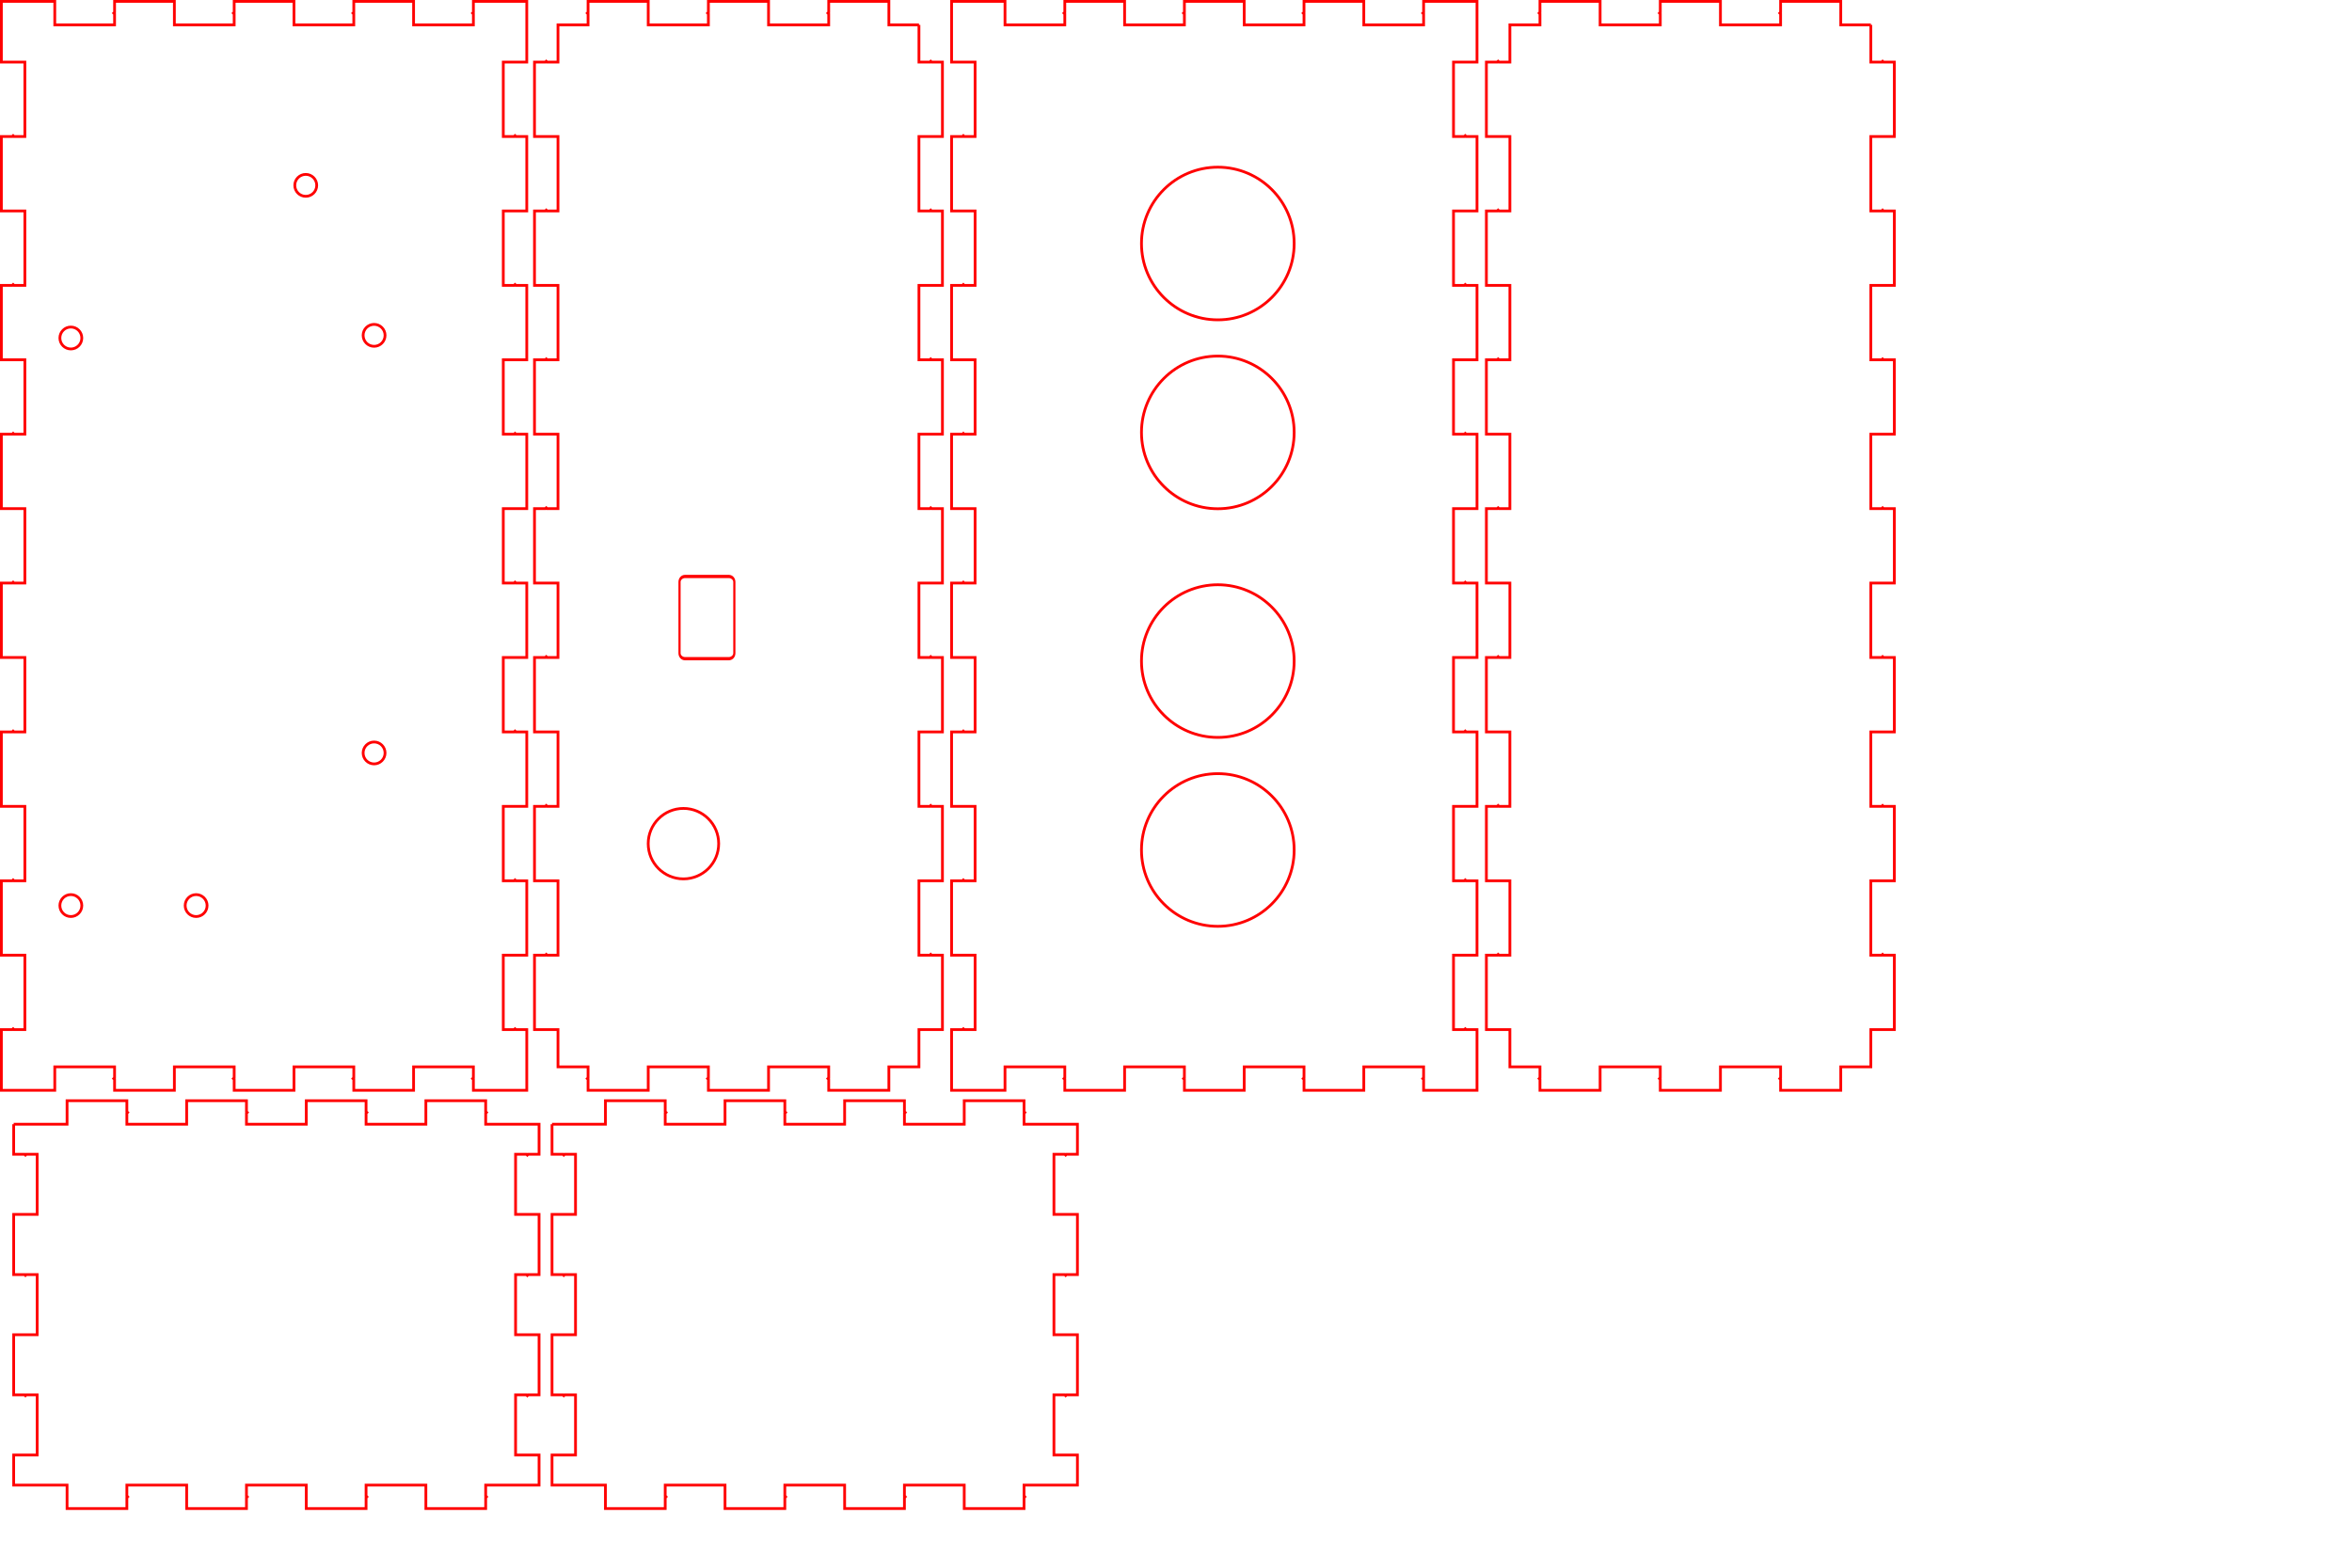
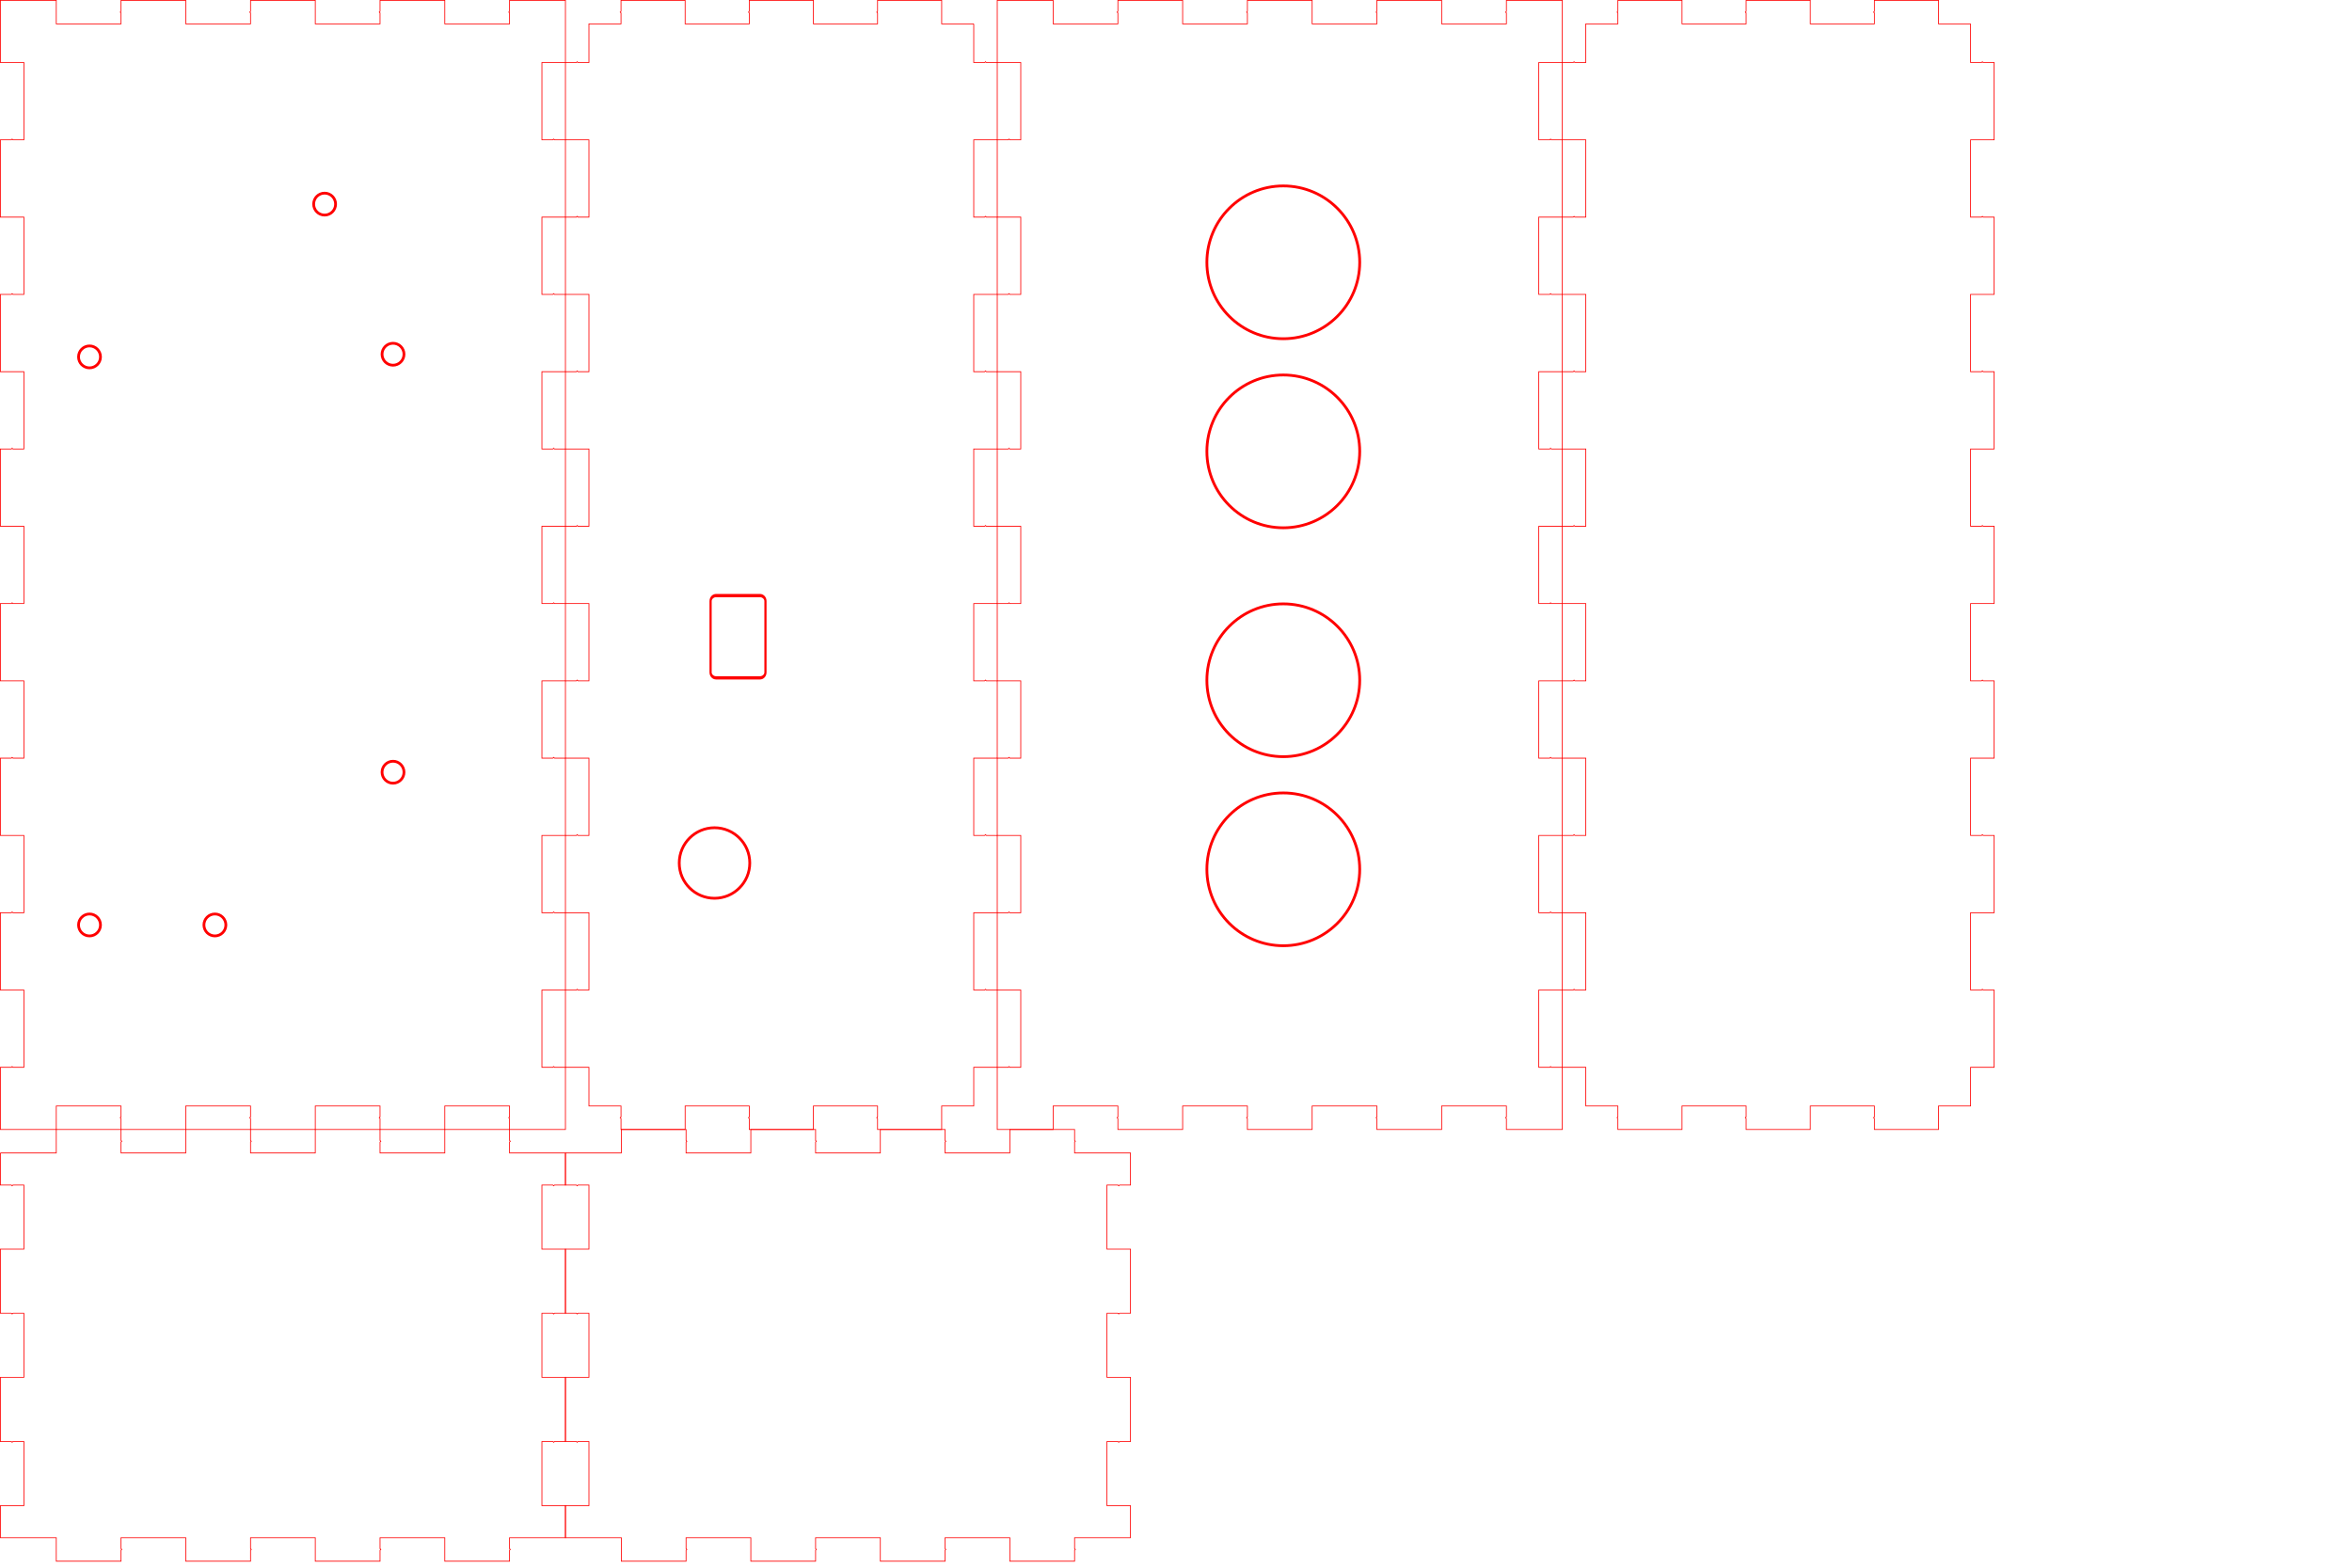
- <svg xmlns="http://www.w3.org/2000/svg" id="svg903" style="clip-rule:evenodd;fill-rule:evenodd" xml:space="preserve" version="1.1" viewBox="0 0 300 200" height="200mm" width="300mm">
-   <defs id="defs907" />
-   <g transform="matrix(0.3523282,0,0,0.3523282,24.94483,-30.38513)" id="box7937">
-     <g transform="rotate(90,272.488,429.386)" id="box7937-lid">
-       <path id="path833" style="fill:none;fill-rule:nonzero;stroke:#ff0000;stroke-width:1px" d="m -61.654,95.386 h 13.475 v -3.969 l -0.283,-0.283 0.283,-0.284 v -3.968 h 26.95 v 8.504 H 5.72 V 91.417 L 5.436,91.134 5.72,90.85 v -3.968 h 26.949 v 8.504 h 26.95 v -3.969 l -0.284,-0.283 0.284,-0.284 v -3.968 h 26.949 v 8.504 h 26.949 v -3.969 l -0.283,-0.283 0.283,-0.284 v -3.968 h 26.95 v 8.504 h 26.949 v -3.969 l -0.283,-0.283 0.283,-0.284 v -3.968 h 26.95 v 8.504 h 26.949 v -3.969 l -0.284,-0.283 0.284,-0.284 v -3.968 h 26.949 v 8.504 h 26.95 v -3.969 l -0.284,-0.283 0.284,-0.284 v -3.968 h 26.949 v 8.504 h 13.475 v 10.89 h 8.504 v 21.779 h -3.969 l -0.283,0.284 -0.284,-0.284 h -3.968 v 21.78 h 8.504 v 21.779 h -3.969 l -0.283,0.284 -0.284,-0.284 h -3.968 v 21.78 h 8.504 v 21.779 h -3.969 l -0.283,0.284 -0.284,-0.284 h -3.968 v 10.89 h -13.475 v 8.504 h -26.949 v -3.969 l -0.284,-0.283 0.284,-0.283 v -3.969 h -13.475 -13.475 v 8.504 h -26.949 v -3.969 l -0.284,-0.283 0.284,-0.283 v -3.969 H 207.84 194.366 v 8.504 h -26.95 v -3.969 l -0.283,-0.283 0.283,-0.283 v -3.969 h -13.475 -13.474 v 8.504 h -26.95 v -3.969 l -0.283,-0.283 0.283,-0.283 v -3.969 H 100.043 86.568 v 8.504 H 59.619 v -3.969 l -0.284,-0.283 0.284,-0.283 v -3.969 H 46.144 32.669 v 8.504 H 5.72 v -3.969 l -0.284,-0.283 0.284,-0.283 v -3.969 H -7.755 -21.229 v 8.504 h -26.95 v -3.969 l -0.283,-0.283 0.283,-0.283 v -3.969 h -13.475 v -10.89 h -3.968 l -0.284,0.284 -0.283,-0.284 h -3.968 v -21.779 h 8.503 v -10.89 -10.89 h -3.968 l -0.284,0.284 -0.283,-0.284 h -3.968 v -21.779 h 8.503 v -10.89 -10.89 h -3.968 l -0.284,0.284 -0.283,-0.284 h -3.968 v -21.779 h 8.503 v -10.89" />
-     </g>
-     <g id="Bottom">
-       <g transform="rotate(90,103.039,259.937)" id="box7937-longside1">
-         <path id="path836" style="fill:none;fill-rule:nonzero;stroke:#ff0000;stroke-width:1px" d="m -70.157,251.575 v -8.504 h 21.978 v 8.504 h 26.95 v -3.969 l -0.284,-0.283 0.284,-0.284 v -3.968 H 5.72 v 8.504 h 26.949 v -3.969 l -0.283,-0.283 0.283,-0.284 v -3.968 h 26.95 v 8.504 h 26.949 v -3.969 l -0.283,-0.283 0.283,-0.284 v -3.968 h 26.949 v 8.504 h 26.95 v -3.969 l -0.284,-0.283 0.284,-0.284 v -3.968 h 26.949 v 8.504 h 26.95 v -3.969 l -0.284,-0.283 0.284,-0.284 v -3.968 h 26.949 v 8.504 h 26.949 v -3.969 l -0.283,-0.283 0.283,-0.284 v -3.968 h 26.95 v 8.504 h 26.949 v -3.969 l -0.283,-0.283 0.283,-0.284 v -3.968 h 21.979 V 262.4 h -3.969 l -0.283,0.283 -0.284,-0.283 h -3.968 v 21.649 h 8.504 v 21.65 h -3.969 l -0.283,0.283 -0.284,-0.283 h -3.968 v 21.649 h 8.504 v 21.65 h -3.969 l -0.283,0.283 -0.284,-0.283 h -3.968 v 21.65 h 8.504 v 21.649 h -3.969 l -0.283,0.284 -0.284,-0.284 h -3.968 v 21.65 h 8.504 v 19.329 h -8.504 -13.475 v -3.969 l -0.283,-0.283 0.283,-0.284 v -3.968 h -26.949 v 8.504 h -13.475 -13.475 v -3.969 l -0.283,-0.283 0.283,-0.284 v -3.968 h -26.949 v 8.504 H 207.84 194.366 v -3.969 l -0.284,-0.283 0.284,-0.284 v -3.968 h -26.95 v 8.504 h -13.475 -13.474 v -3.969 l -0.284,-0.283 0.284,-0.284 v -3.968 h -26.95 v 8.504 H 100.043 86.568 v -3.969 l -0.283,-0.283 0.283,-0.284 v -3.968 H 59.619 v 8.504 H 46.144 32.669 v -3.969 l -0.283,-0.283 0.283,-0.284 v -3.968 H 5.72 v 8.504 H -7.755 -21.229 v -3.969 l -0.284,-0.283 0.284,-0.284 v -3.968 h -26.95 v 8.504 h -13.475 -8.503 v -8.504 -10.825 h 8.503 v -21.65 h -3.968 l -0.284,0.284 -0.283,-0.284 h -3.968 v -10.825 -10.824 h 8.503 v -21.65 h -3.968 l -0.284,0.283 -0.283,-0.283 h -3.968 v -10.825 -10.825 h 8.503 v -21.649 h -3.968 l -0.284,0.283 -0.283,-0.283 h -3.968 v -10.825 -10.825 h 8.503 V 262.4 h -3.968 l -0.284,0.283 -0.283,-0.283 h -3.968 v -10.825" />
+ <svg xmlns="http://www.w3.org/2000/svg" id="svg1078" style="clip-rule:evenodd;fill-rule:evenodd;stroke-linecap:round;stroke-linejoin:round;stroke-miterlimit:1.5" xml:space="preserve" version="1.1" viewBox="0 0 1133.858 755.905" height="200mm" width="300mm">
+   <defs id="defs1082" />
+   <g transform="matrix(1.332814,0,0,1.332814,93.8834,-115.4218)" id="box7937">
+     <g transform="translate(7.08661,7.08661)" id="Bottom">
+       <g id="g1010" transform="matrix(0.3306,0,0,0.3306,-84.2841,151.171)">
+         <circle id="circle1008" style="fill:none;stroke:#ff0000;stroke-width:3.02px" r="12.004" cy="173.802" cx="118.374" />
      </g>
-       <g id="g841" transform="matrix(0.3306,0,0,0.3306,-84.2841,151.171)">
-         <circle id="circle839" style="fill:none;stroke:#ff0000;stroke-width:3.02px;stroke-linecap:round;stroke-linejoin:round;stroke-miterlimit:1.5" r="12.004" cy="173.802" cx="118.374" />
+       <g id="g1014" transform="matrix(0.3306,0,0,0.3306,0.755309,95.8953)">
+         <circle id="circle1012" style="fill:none;stroke:#ff0000;stroke-width:3.02px" r="12.004" cy="173.802" cx="118.374" />
      </g>
-       <g id="g845" transform="matrix(0.3306,0,0,0.3306,0.755309,95.8953)">
-         <circle id="circle843" style="fill:none;stroke:#ff0000;stroke-width:3.02px;stroke-linecap:round;stroke-linejoin:round;stroke-miterlimit:1.5" r="12.004" cy="173.802" cx="118.374" />
+       <g id="g1018" transform="matrix(0.3306,0,0,0.3306,-84.2841,356.683)">
+         <circle id="circle1016" style="fill:none;stroke:#ff0000;stroke-width:3.02px" r="12.004" cy="173.802" cx="118.374" />
      </g>
-       <g id="g849" transform="matrix(0.3306,0,0,0.3306,-84.2841,356.683)">
-         <circle id="circle847" style="fill:none;stroke:#ff0000;stroke-width:3.02px;stroke-linecap:round;stroke-linejoin:round;stroke-miterlimit:1.5" r="12.004" cy="173.802" cx="118.374" />
+       <g id="g1022" transform="matrix(0.3306,0,0,0.3306,25.4955,301.421)">
+         <circle id="circle1020" style="fill:none;stroke:#ff0000;stroke-width:3.02px" r="12.004" cy="173.802" cx="118.374" />
      </g>
-       <g id="g853" transform="matrix(0.3306,0,0,0.3306,25.4955,301.421)">
-         <circle id="circle851" style="fill:none;stroke:#ff0000;stroke-width:3.02px;stroke-linecap:round;stroke-linejoin:round;stroke-miterlimit:1.5" r="12.004" cy="173.802" cx="118.374" />
+       <g id="g1026" transform="matrix(0.3306,0,0,0.3306,25.4955,150.207)">
+         <circle id="circle1024" style="fill:none;stroke:#ff0000;stroke-width:3.02px" r="12.004" cy="173.802" cx="118.374" />
      </g>
-       <g id="g857" transform="matrix(0.3306,0,0,0.3306,25.4955,150.207)">
-         <circle id="circle855" style="fill:none;stroke:#ff0000;stroke-width:3.02px;stroke-linecap:round;stroke-linejoin:round;stroke-miterlimit:1.5" r="12.004" cy="173.802" cx="118.374" />
+       <g id="g1030" transform="matrix(0.3306,0,0,0.3306,-38.9297,356.683)">
+         <circle id="circle1028" style="fill:none;stroke:#ff0000;stroke-width:3.02px" r="12.004" cy="173.802" cx="118.374" />
      </g>
-       <g id="g861" transform="matrix(0.3306,0,0,0.3306,-38.9297,356.683)">
-         <circle id="circle859" style="fill:none;stroke:#ff0000;stroke-width:3.02px;stroke-linecap:round;stroke-linejoin:round;stroke-miterlimit:1.5" r="12.004" cy="173.802" cx="118.374" />
+       <g transform="rotate(90,286.2992,374.4567)" id="box8366-longside2">
+         <path id="path1032" style="fill:none;fill-rule:nonzero;stroke:#ff0000;stroke-width:0.28px;stroke-linecap:butt;stroke-linejoin:miter;stroke-miterlimit:4" d="m -8.504,542.268 v -8.504 h 22.485 v 8.504 h 27.962 v -3.969 l -0.284,-0.283 0.284,-0.284 v -3.968 h 27.961 v 8.504 h 27.962 v -3.969 l -0.283,-0.283 0.283,-0.284 v -3.968 h 27.962 v 8.504 h 27.962 v -3.969 l -0.284,-0.283 0.284,-0.284 v -3.968 h 27.961 v 8.504 h 27.962 v -3.969 l -0.283,-0.283 0.283,-0.284 v -3.968 h 27.962 v 8.504 h 27.962 v -3.969 l -0.284,-0.283 0.284,-0.284 v -3.968 h 27.961 v 8.504 h 27.962 v -3.969 l -0.283,-0.283 0.283,-0.284 v -3.968 h 27.962 v 8.504 h 27.962 v -3.969 l -0.284,-0.283 0.284,-0.284 v -3.968 h 22.484 v 20.214 H 396 l -0.283,0.284 -0.284,-0.284 h -3.968 V 577.4 h 8.503 v 23.421 H 396 l -0.283,0.283 -0.284,-0.283 h -3.968 v 23.421 h 8.503 v 23.421 H 396 l -0.283,0.284 -0.284,-0.284 h -3.968 v 23.422 h 8.503 v 23.421 H 396 l -0.283,0.283 -0.284,-0.283 h -3.968 v 23.421 h 8.503 v 20.215 h -8.503 -13.981 v -3.969 l -0.284,-0.283 0.284,-0.284 v -3.968 h -27.962 v 8.504 H 335.541 321.56 v -3.969 l -0.283,-0.283 0.283,-0.284 v -3.968 h -27.962 v 8.504 h -13.98 -13.981 v -3.969 l -0.284,-0.283 0.284,-0.284 v -3.968 h -27.962 v 8.504 h -13.981 -13.981 v -3.969 l -0.283,-0.283 0.283,-0.284 v -3.968 h -27.962 v 8.504 h -13.98 -13.981 v -3.969 l -0.284,-0.283 0.284,-0.284 v -3.968 h -27.962 v 8.504 H 111.847 97.866 v -3.969 l -0.283,-0.283 0.283,-0.284 v -3.968 H 69.904 v 8.504 H 55.924 41.943 v -3.969 l -0.284,-0.283 0.284,-0.284 v -3.968 H 13.981 v 8.504 H 0 -8.504 v -8.504 -11.711 H 0 v -23.421 h -3.969 l -0.283,0.283 -0.283,-0.283 h -3.969 v -11.711 -11.71 H 0 v -23.422 h -3.969 l -0.283,0.284 -0.283,-0.284 h -3.969 v -11.71 -11.711 H 0 v -23.421 h -3.969 l -0.283,0.283 -0.283,-0.283 H -8.504 V 589.11 577.4 H 0 v -23.422 h -3.969 l -0.283,0.284 -0.283,-0.284 h -3.969 v -11.71" />
      </g>
    </g>
-     <g transform="translate(193)" id="Back">
-       <g transform="rotate(90,181.1335,338.0315)" id="box7937-base">
-         <path id="path864" style="fill:none;fill-rule:nonzero;stroke:#ff0000;stroke-width:1px" d="m -61.654,450.283 h 13.475 v -3.968 l -0.283,-0.284 0.283,-0.283 v -3.968 h 26.95 v 8.503 H 5.72 v -3.968 l -0.284,-0.284 0.284,-0.283 v -3.968 h 26.949 v 8.503 h 26.95 v -3.968 l -0.284,-0.284 0.284,-0.283 v -3.968 h 26.949 v 8.503 h 26.949 v -3.968 l -0.283,-0.284 0.283,-0.283 v -3.968 h 26.95 v 8.503 h 26.949 v -3.968 l -0.283,-0.284 0.283,-0.283 v -3.968 h 26.95 v 8.503 h 26.949 v -3.968 l -0.284,-0.284 0.284,-0.283 v -3.968 h 26.949 v 8.503 h 26.95 v -3.968 l -0.284,-0.284 0.284,-0.283 v -3.968 h 26.949 v 8.503 h 13.475 v 10.89 h 8.504 v 21.78 h -3.969 l -0.283,0.283 -0.284,-0.283 h -3.968 v 21.779 h 8.504 v 21.78 h -3.969 l -0.283,0.283 -0.284,-0.283 h -3.968 v 21.779 h 8.504 v 21.78 h -3.969 l -0.283,0.283 -0.284,-0.283 h -3.968 v 10.89 h -13.475 v 8.504 h -26.949 v -3.969 l -0.284,-0.283 0.284,-0.284 v -3.968 h -13.475 -13.475 v 8.504 h -26.949 v -3.969 l -0.284,-0.283 0.284,-0.284 v -3.968 H 207.84 194.366 v 8.504 h -26.95 v -3.969 l -0.283,-0.283 0.283,-0.284 v -3.968 h -13.475 -13.474 v 8.504 h -26.95 v -3.969 l -0.283,-0.283 0.283,-0.284 v -3.968 H 100.043 86.568 v 8.504 H 59.619 v -3.969 l -0.284,-0.283 0.284,-0.284 v -3.968 H 46.144 32.669 v 8.504 H 5.72 v -3.969 l -0.284,-0.283 0.284,-0.284 v -3.968 H -7.755 -21.229 v 8.504 h -26.95 v -3.969 l -0.283,-0.283 0.283,-0.284 v -3.968 h -13.475 v -10.89 h -3.968 l -0.284,0.283 -0.283,-0.283 h -3.968 v -21.78 h 8.503 v -10.889 -10.89 h -3.968 l -0.284,0.283 -0.283,-0.283 h -3.968 v -21.78 h 8.503 v -10.889 -10.89 h -3.968 l -0.284,0.283 -0.283,-0.283 h -3.968 v -21.78 h 8.503 v -10.89" />
+     <g transform="translate(204.378,7.08661)" id="Back">
+       <g id="g1038" transform="matrix(0.750824,0,0,-0.750824,-57.6245,412.994)">
+         <circle id="circle1036" style="fill:none;stroke:#ff0000;stroke-width:1.33px" r="16.989" cy="28.328" cx="54.935" />
      </g>
-       <g id="g869" transform="matrix(0.750824,0,0,-0.750824,-57.6245,412.994)">
-         <circle id="circle867" style="fill:none;stroke:#ff0000;stroke-width:1.33px;stroke-linecap:round;stroke-linejoin:round;stroke-miterlimit:1.5" r="16.989" cy="28.328" cx="54.935" />
+       <g id="g1042" transform="matrix(0.580124,0,0,-0.870186,-17.7953,405.188)">
+         <path id="path1040" style="fill:none;stroke:#ff0000;stroke-width:1.35px" d="m 34.204,94.726 c 0,-1.258 -1.533,-2.28 -3.42,-2.28 H 3.42 C 1.533,92.446 0,93.468 0,94.726 v 29.644 c 0,1.258 1.533,2.28 3.42,2.28 h 27.364 c 1.887,0 3.42,-1.022 3.42,-2.28 z" />
      </g>
-       <g id="g873" transform="matrix(0.580124,0,0,-0.870186,-17.7953,405.188)">
-         <path id="path871" style="fill:none;stroke:#ff0000;stroke-width:1.35px;stroke-linecap:round;stroke-linejoin:round;stroke-miterlimit:1.5" d="m 34.204,94.726 c 0,-1.258 -1.533,-2.28 -3.42,-2.28 H 3.42 C 1.533,92.446 0,93.468 0,94.726 v 29.644 c 0,1.258 1.533,2.28 3.42,2.28 h 27.364 c 1.887,0 3.42,-1.022 3.42,-2.28 z" />
+       <g transform="rotate(90,183.4017,271.5593)" id="box8366-base">
+         <path id="path1044" style="fill:none;fill-rule:nonzero;stroke:#ff0000;stroke-width:0.28px;stroke-linecap:butt;stroke-linejoin:miter;stroke-miterlimit:4" d="m 0,377.575 h 13.981 v -3.969 l -0.284,-0.283 0.284,-0.284 v -3.968 h 27.962 v 8.504 h 27.961 v -3.969 l -0.283,-0.283 0.283,-0.284 v -3.968 h 27.962 v 8.504 h 27.962 v -3.969 l -0.284,-0.283 0.284,-0.284 v -3.968 h 27.962 v 8.504 h 27.961 v -3.969 l -0.283,-0.283 0.283,-0.284 v -3.968 h 27.962 v 8.504 h 27.962 v -3.969 l -0.284,-0.283 0.284,-0.284 v -3.968 h 27.962 v 8.504 h 27.961 v -3.969 l -0.283,-0.283 0.283,-0.284 v -3.968 h 27.962 v 8.504 h 27.962 v -3.969 l -0.284,-0.283 0.284,-0.284 v -3.968 h 27.962 v 8.504 h 13.981 v 11.598 h 8.503 V 412.37 H 396 l -0.283,0.284 -0.284,-0.284 h -3.968 v 23.197 h 8.503 v 23.197 H 396 l -0.283,0.283 -0.284,-0.283 h -3.968 v 23.197 h 8.503 v 23.196 H 396 l -0.283,0.284 -0.284,-0.284 h -3.968 v 11.599 h -13.981 v 8.504 h -27.962 v -3.969 l -0.284,-0.283 0.284,-0.284 v -3.968 H 335.541 321.56 v 8.504 h -27.962 v -3.969 l -0.283,-0.283 0.283,-0.284 v -3.968 h -13.98 -13.981 v 8.504 h -27.962 v -3.969 l -0.284,-0.283 0.284,-0.284 v -3.968 h -13.981 -13.981 v 8.504 h -27.962 v -3.969 l -0.283,-0.283 0.283,-0.284 v -3.968 h -13.98 -13.981 v 8.504 h -27.962 v -3.969 l -0.284,-0.283 0.284,-0.284 v -3.968 H 111.847 97.866 v 8.504 H 69.904 v -3.969 l -0.283,-0.283 0.283,-0.284 v -3.968 H 55.924 41.943 v 8.504 H 13.981 v -3.969 l -0.284,-0.283 0.284,-0.284 v -3.968 H 0 v -11.599 h -3.969 l -0.283,0.284 -0.283,-0.284 H -8.504 V 481.961 H 0 v -11.599 -11.598 h -3.969 l -0.283,0.283 -0.283,-0.283 H -8.504 V 435.567 H 0 V 423.969 412.37 h -3.969 l -0.283,0.284 -0.283,-0.284 H -8.504 V 389.173 H 0 v -11.598" />
      </g>
    </g>
-     <g transform="translate(344)" id="Top">
-       <g transform="rotate(90,280.488,437.386)" id="box7937-longside2">
-         <path id="path876" style="fill:none;fill-rule:nonzero;stroke:#ff0000;stroke-width:1px" d="m -70.157,606.472 v -8.503 h 21.978 v 8.503 h 26.95 v -3.968 l -0.284,-0.284 0.284,-0.283 v -3.968 H 5.72 v 8.503 h 26.949 v -3.968 l -0.283,-0.284 0.283,-0.283 v -3.968 h 26.95 v 8.503 h 26.949 v -3.968 l -0.283,-0.284 0.283,-0.283 v -3.968 h 26.949 v 8.503 h 26.95 v -3.968 l -0.284,-0.284 0.284,-0.283 v -3.968 h 26.949 v 8.503 h 26.95 v -3.968 l -0.284,-0.284 0.284,-0.283 v -3.968 h 26.949 v 8.503 h 26.949 v -3.968 l -0.283,-0.284 0.283,-0.283 v -3.968 h 26.95 v 8.503 h 26.949 v -3.968 l -0.283,-0.284 0.283,-0.283 v -3.968 h 21.979 v 19.328 h -3.969 l -0.283,0.284 -0.284,-0.284 h -3.968 v 21.65 h 8.504 v 21.649 h -3.969 l -0.283,0.284 -0.284,-0.284 h -3.968 v 21.65 h 8.504 v 21.65 h -3.969 l -0.283,0.283 -0.284,-0.283 h -3.968 v 21.649 h 8.504 v 21.65 h -3.969 l -0.283,0.283 -0.284,-0.283 h -3.968 v 21.649 h 8.504 v 19.329 h -8.504 -13.475 v -3.968 l -0.283,-0.284 0.283,-0.283 v -3.969 h -26.949 v 8.504 h -13.475 -13.475 v -3.968 l -0.283,-0.284 0.283,-0.283 v -3.969 h -26.949 v 8.504 H 207.84 194.366 v -3.968 l -0.284,-0.284 0.284,-0.283 v -3.969 h -26.95 v 8.504 h -13.475 -13.474 v -3.968 l -0.284,-0.284 0.284,-0.283 v -3.969 h -26.95 v 8.504 H 100.043 86.568 v -3.968 l -0.283,-0.284 0.283,-0.283 v -3.969 H 59.619 v 8.504 H 46.144 32.669 v -3.968 l -0.283,-0.284 0.283,-0.283 v -3.969 H 5.72 v 8.504 H -7.755 -21.229 v -3.968 l -0.284,-0.284 0.284,-0.283 v -3.969 h -26.95 v 8.504 h -13.475 -8.503 v -8.504 -10.825 h 8.503 v -21.649 h -3.968 l -0.284,0.283 -0.283,-0.283 h -3.968 V 736.37 725.545 h 8.503 v -21.649 h -3.968 l -0.284,0.283 -0.283,-0.283 h -3.968 v -10.825 -10.825 h 8.503 v -21.65 h -3.968 l -0.284,0.284 -0.283,-0.284 h -3.968 v -10.824 -10.825 h 8.503 v -21.65 h -3.968 l -0.284,0.284 -0.283,-0.284 h -3.968 v -10.825" />
+     <g transform="translate(367.654,7.08661)" id="Top">
+       <g id="g1050" transform="matrix(0.863067,0,0,0.863067,-49.3626,93.8277)">
+         <circle id="circle1048" style="fill:none;stroke:#ff0000;stroke-width:1.16px" r="32.023" cy="93.374" cx="87.411" />
      </g>
-       <g id="g881" transform="matrix(0.863067,0,0,0.863067,-49.3626,93.8277)">
-         <circle id="circle879" style="fill:none;stroke:#ff0000;stroke-width:1.16px;stroke-linecap:round;stroke-linejoin:round;stroke-miterlimit:1.5" r="32.023" cy="93.374" cx="87.411" />
+       <g id="g1054" transform="matrix(0.863067,0,0,0.863067,-49.3626,162.228)">
+         <circle id="circle1052" style="fill:none;stroke:#ff0000;stroke-width:1.16px" r="32.023" cy="93.374" cx="87.411" />
      </g>
-       <g id="g885" transform="matrix(0.863067,0,0,0.863067,-49.3626,162.228)">
-         <circle id="circle883" style="fill:none;stroke:#ff0000;stroke-width:1.16px;stroke-linecap:round;stroke-linejoin:round;stroke-miterlimit:1.5" r="32.023" cy="93.374" cx="87.411" />
+       <g id="g1058" transform="matrix(0.863067,0,0,0.863067,-49.3626,245.028)">
+         <circle id="circle1056" style="fill:none;stroke:#ff0000;stroke-width:1.16px" r="32.023" cy="93.374" cx="87.411" />
      </g>
-       <g id="g889" transform="matrix(0.863067,0,0,0.863067,-49.3626,245.028)">
-         <circle id="circle887" style="fill:none;stroke:#ff0000;stroke-width:1.16px;stroke-linecap:round;stroke-linejoin:round;stroke-miterlimit:1.5" r="32.023" cy="93.374" cx="87.411" />
+       <g id="g1062" transform="matrix(0.863067,0,0,0.863067,-49.3626,313.428)">
+         <circle id="circle1060" style="fill:none;stroke:#ff0000;stroke-width:1.16px" r="32.023" cy="93.374" cx="87.411" />
      </g>
-       <g id="g893" transform="matrix(0.863067,0,0,0.863067,-49.3626,313.428)">
-         <circle id="circle891" style="fill:none;stroke:#ff0000;stroke-width:1.16px;stroke-linecap:round;stroke-linejoin:round;stroke-miterlimit:1.5" r="32.023" cy="93.374" cx="87.411" />
+       <g transform="rotate(90,97.51175,185.6693)" id="box8366-longside1">
+         <path id="path1064" style="fill:none;fill-rule:nonzero;stroke:#ff0000;stroke-width:0.28px;stroke-linecap:butt;stroke-linejoin:miter;stroke-miterlimit:4" d="m -8.504,164.693 v -8.504 h 22.485 v 8.504 h 27.962 v -3.969 l -0.284,-0.283 0.284,-0.284 v -3.968 h 27.961 v 8.504 h 27.962 v -3.969 l -0.283,-0.283 0.283,-0.284 v -3.968 h 27.962 v 8.504 h 27.962 v -3.969 l -0.284,-0.283 0.284,-0.284 v -3.968 h 27.961 v 8.504 h 27.962 v -3.969 l -0.283,-0.283 0.283,-0.284 v -3.968 h 27.962 v 8.504 h 27.962 v -3.969 l -0.284,-0.283 0.284,-0.284 v -3.968 h 27.961 v 8.504 h 27.962 v -3.969 l -0.283,-0.283 0.283,-0.284 v -3.968 h 27.962 v 8.504 h 27.962 v -3.969 l -0.284,-0.283 0.284,-0.284 v -3.968 h 22.484 v 20.215 H 396 l -0.283,0.283 -0.284,-0.283 h -3.968 v 23.421 h 8.503 v 23.421 H 396 l -0.283,0.284 -0.284,-0.284 h -3.968 v 23.421 h 8.503 v 23.422 H 396 l -0.283,0.283 -0.284,-0.283 h -3.968 v 23.421 h 8.503 v 23.421 H 396 l -0.283,0.284 -0.284,-0.284 h -3.968 v 23.421 h 8.503 v 20.215 h -8.503 -13.981 v -3.969 l -0.284,-0.283 0.284,-0.284 v -3.968 h -27.962 v 8.504 H 335.541 321.56 v -3.969 l -0.283,-0.283 0.283,-0.284 v -3.968 h -27.962 v 8.504 h -13.98 -13.981 v -3.969 l -0.284,-0.283 0.284,-0.284 v -3.968 h -27.962 v 8.504 h -13.981 -13.981 v -3.969 l -0.283,-0.283 0.283,-0.284 v -3.968 h -27.962 v 8.504 h -13.98 -13.981 v -3.969 l -0.284,-0.283 0.284,-0.284 v -3.968 h -27.962 v 8.504 H 111.847 97.866 v -3.969 l -0.283,-0.283 0.283,-0.284 v -3.968 H 69.904 v 8.504 H 55.924 41.943 v -3.969 l -0.284,-0.283 0.284,-0.284 v -3.968 H 13.981 v 8.504 H 0 -8.504 v -8.504 -11.711 H 0 v -23.421 h -3.969 l -0.283,0.284 -0.283,-0.284 H -8.504 V 305.22 293.51 H 0 v -23.421 h -3.969 l -0.283,0.283 -0.283,-0.283 H -8.504 V 258.378 246.667 H 0 v -23.421 h -3.969 l -0.283,0.284 -0.283,-0.284 h -3.969 v -11.711 -11.71 H 0 v -23.421 h -3.969 l -0.283,0.283 -0.283,-0.283 h -3.969 v -11.711" />
      </g>
    </g>
-     <g transform="translate(-203.598,397.921)" id="box7937-endface2">
-       <path id="path896" style="fill:none;fill-rule:nonzero;stroke:#ff0000;stroke-width:1px" d="m 332.646,95.386 h 19.328 v -8.504 h 21.65 v 3.968 l 0.283,0.284 -0.283,0.283 v 3.969 h 21.65 v -8.504 h 21.649 v 3.968 l 0.284,0.284 -0.284,0.283 v 3.969 h 21.65 v -8.504 h 21.649 v 3.968 l 0.284,0.284 -0.284,0.283 v 3.969 h 21.65 v -8.504 h 21.65 v 3.968 l 0.283,0.284 -0.283,0.283 v 3.969 h 19.328 v 10.89 h -3.968 l -0.284,0.283 -0.283,-0.283 h -3.969 v 21.779 h 8.504 v 21.78 h -3.968 l -0.284,0.283 -0.283,-0.283 h -3.969 v 21.779 h 8.504 v 21.78 h -3.968 l -0.284,0.283 -0.283,-0.283 h -3.969 v 21.779 h 8.504 v 10.89 h -8.504 -10.824 v 3.969 l 0.283,0.283 -0.283,0.283 v 3.969 h -21.65 v -8.504 h -10.825 -10.825 v 3.969 l 0.284,0.283 -0.284,0.283 v 3.969 h -21.649 v -8.504 h -10.825 -10.825 v 3.969 l 0.284,0.283 -0.284,0.283 v 3.969 h -21.649 v -8.504 h -10.825 -10.825 v 3.969 l 0.283,0.283 -0.283,0.283 v 3.969 h -21.65 v -8.504 h -10.824 -8.504 v -10.89 h 8.504 v -21.779 h -3.969 l -0.283,0.283 -0.284,-0.283 h -3.968 v -10.89 -10.89 h 8.504 v -21.779 h -3.969 l -0.283,0.283 -0.284,-0.283 h -3.968 v -10.89 -10.89 h 8.504 v -21.779 h -3.969 l -0.283,0.283 -0.284,-0.283 h -3.968 v -10.89" />
+     <g transform="rotate(90,273.5435,368.7876)" id="box8366-lid">
+       <path id="path1068" style="fill:none;fill-rule:nonzero;stroke:#ff0000;stroke-width:0.28px;stroke-linecap:butt;stroke-linejoin:miter;stroke-miterlimit:4" d="m 0,0 h 13.981 v -3.969 l -0.284,-0.283 0.284,-0.283 V -8.504 H 41.943 V 0 h 27.961 v -3.969 l -0.283,-0.283 0.283,-0.283 V -8.504 H 97.866 V 0 h 27.962 v -3.969 l -0.284,-0.283 0.284,-0.283 V -8.504 H 153.79 V 0 h 27.961 v -3.969 l -0.283,-0.283 0.283,-0.283 v -3.969 h 27.962 V 0 h 27.962 v -3.969 l -0.284,-0.283 0.284,-0.283 v -3.969 h 27.962 V 0 h 27.961 v -3.969 l -0.283,-0.283 0.283,-0.283 V -8.504 H 321.56 V 0 h 27.962 v -3.969 l -0.284,-0.283 0.284,-0.283 v -3.969 h 27.962 V 0 h 13.981 v 11.598 h 8.503 V 34.795 H 396 l -0.283,0.284 -0.284,-0.284 h -3.968 v 23.197 h 8.503 V 81.189 H 396 l -0.283,0.283 -0.284,-0.283 h -3.968 v 23.197 h 8.503 v 23.197 H 396 l -0.283,0.283 -0.284,-0.283 h -3.968 v 11.598 h -13.981 v 8.504 h -27.962 v -3.968 l -0.284,-0.284 0.284,-0.283 v -3.969 H 335.541 321.56 v 8.504 h -27.962 v -3.968 l -0.283,-0.284 0.283,-0.283 v -3.969 h -13.98 -13.981 v 8.504 h -27.962 v -3.968 l -0.284,-0.284 0.284,-0.283 v -3.969 h -13.981 -13.981 v 8.504 h -27.962 v -3.968 l -0.283,-0.284 0.283,-0.283 v -3.969 h -13.98 -13.981 v 8.504 h -27.962 v -3.968 l -0.284,-0.284 0.284,-0.283 v -3.969 H 111.847 97.866 v 8.504 H 69.904 v -3.968 l -0.283,-0.284 0.283,-0.283 v -3.969 H 55.924 41.943 v 8.504 H 13.981 v -3.968 l -0.284,-0.284 0.284,-0.283 v -3.969 H 0 v -11.598 h -3.969 l -0.283,0.283 -0.283,-0.283 H -8.504 V 104.386 H 0 V 92.787 81.189 h -3.969 l -0.283,0.283 -0.283,-0.283 H -8.504 V 57.992 H 0 V 46.394 34.795 h -3.969 l -0.283,0.284 -0.283,-0.284 H -8.504 V 11.598 H 0 V 0" />
    </g>
-     <g transform="translate(-398.496,43.0236)" id="box7937-endface1">
-       <path id="path899" style="fill:none;fill-rule:nonzero;stroke:#ff0000;stroke-width:1px" d="m 332.646,450.283 h 19.328 v -8.503 h 21.65 v 3.968 l 0.283,0.283 -0.283,0.284 v 3.968 h 21.65 v -8.503 h 21.649 v 3.968 l 0.284,0.283 -0.284,0.284 v 3.968 h 21.65 v -8.503 h 21.649 v 3.968 l 0.284,0.283 -0.284,0.284 v 3.968 h 21.65 v -8.503 h 21.65 v 3.968 l 0.283,0.283 -0.283,0.284 v 3.968 h 19.328 v 10.89 h -3.968 l -0.284,0.284 -0.283,-0.284 h -3.969 v 21.78 h 8.504 v 21.779 h -3.968 l -0.284,0.284 -0.283,-0.284 h -3.969 v 21.78 h 8.504 v 21.779 h -3.968 l -0.284,0.284 -0.283,-0.284 h -3.969 v 21.78 h 8.504 v 10.89 h -8.504 -10.824 v 3.968 l 0.283,0.284 -0.283,0.283 v 3.969 h -21.65 v -8.504 h -10.825 -10.825 v 3.968 l 0.284,0.284 -0.284,0.283 v 3.969 h -21.649 v -8.504 h -10.825 -10.825 v 3.968 l 0.284,0.284 -0.284,0.283 v 3.969 h -21.649 v -8.504 h -10.825 -10.825 v 3.968 l 0.283,0.284 -0.283,0.283 v 3.969 h -21.65 v -8.504 h -10.824 -8.504 v -10.89 h 8.504 v -21.78 h -3.969 l -0.283,0.284 -0.284,-0.284 h -3.968 v -10.889 -10.89 h 8.504 v -21.78 h -3.969 l -0.283,0.284 -0.284,-0.284 h -3.968 v -10.889 -10.89 h 8.504 v -21.78 h -3.969 l -0.283,0.284 -0.284,-0.284 h -3.968 v -10.89" />
+     <g transform="translate(-274.394,503.717)" id="box8366-endface2">
+       <path id="path1071" style="fill:none;fill-rule:nonzero;stroke:#ff0000;stroke-width:0.28px;stroke-linecap:butt;stroke-linejoin:miter;stroke-miterlimit:4" d="m 408.472,0 h 20.215 v -8.504 h 23.421 v 3.969 l 0.284,0.283 -0.284,0.283 V 0 h 23.422 v -8.504 h 23.421 v 3.969 l 0.283,0.283 -0.283,0.283 V 0 h 23.421 v -8.504 h 23.421 v 3.969 l 0.284,0.283 -0.284,0.283 V 0 h 23.422 v -8.504 h 23.421 v 3.969 l 0.283,0.283 -0.283,0.283 V 0 h 20.214 v 11.598 h -3.968 l -0.284,0.284 -0.283,-0.284 h -3.969 v 23.197 h 8.504 v 23.197 h -3.968 l -0.284,0.284 -0.283,-0.284 h -3.969 v 23.197 h 8.504 v 23.197 h -3.968 l -0.284,0.283 -0.283,-0.283 h -3.969 v 23.197 h 8.504 v 11.598 h -8.504 -11.71 v 3.969 l 0.283,0.283 -0.283,0.284 v 3.968 h -23.421 v -8.504 h -11.711 -11.711 v 3.969 l 0.284,0.283 -0.284,0.284 v 3.968 h -23.421 v -8.504 h -11.711 -11.71 v 3.969 l 0.283,0.283 -0.283,0.284 v 3.968 H 475.53 v -8.504 h -11.711 -11.711 v 3.969 l 0.284,0.283 -0.284,0.284 v 3.968 h -23.421 v -8.504 h -11.711 -8.504 v -11.598 h 8.504 v -23.197 h -3.968 l -0.284,0.283 -0.283,-0.283 h -3.969 V 92.787 81.189 h 8.504 V 57.992 h -3.968 l -0.284,0.284 -0.283,-0.284 h -3.969 V 46.394 34.795 h 8.504 V 11.598 h -3.968 l -0.284,0.284 -0.283,-0.284 h -3.969 V 0" />
+     </g>
+     <g transform="translate(-478.772,126.142)" id="box8366-endface1">
+       <path id="path1074" style="fill:none;fill-rule:nonzero;stroke:#ff0000;stroke-width:0.28px;stroke-linecap:butt;stroke-linejoin:miter;stroke-miterlimit:4" d="m 408.472,377.575 h 20.215 v -8.504 h 23.421 v 3.968 l 0.284,0.284 -0.284,0.283 v 3.969 h 23.422 v -8.504 h 23.421 v 3.968 l 0.283,0.284 -0.283,0.283 v 3.969 h 23.421 v -8.504 h 23.421 v 3.968 l 0.284,0.284 -0.284,0.283 v 3.969 h 23.422 v -8.504 h 23.421 v 3.968 l 0.283,0.284 -0.283,0.283 v 3.969 h 20.214 v 11.598 h -3.968 l -0.284,0.284 -0.283,-0.284 h -3.969 v 23.197 h 8.504 v 23.197 h -3.968 l -0.284,0.283 -0.283,-0.283 h -3.969 v 23.197 h 8.504 v 23.197 h -3.968 l -0.284,0.283 -0.283,-0.283 h -3.969 v 23.196 h 8.504 v 11.599 h -8.504 -11.71 v 3.968 l 0.283,0.284 -0.283,0.283 v 3.969 h -23.421 v -8.504 h -11.711 -11.711 v 3.968 l 0.284,0.284 -0.284,0.283 v 3.969 h -23.421 v -8.504 h -11.711 -11.71 v 3.968 l 0.283,0.284 -0.283,0.283 v 3.969 H 475.53 v -8.504 h -11.711 -11.711 v 3.968 l 0.284,0.284 -0.284,0.283 v 3.969 h -23.421 v -8.504 h -11.711 -8.504 v -11.599 h 8.504 v -23.196 h -3.968 l -0.284,0.283 -0.283,-0.283 h -3.969 v -11.599 -11.598 h 8.504 v -23.197 h -3.968 l -0.284,0.283 -0.283,-0.283 h -3.969 V 423.969 412.37 h 8.504 v -23.197 h -3.968 l -0.284,0.284 -0.283,-0.284 h -3.969 v -11.598" />
    </g>
  </g>
</svg>
